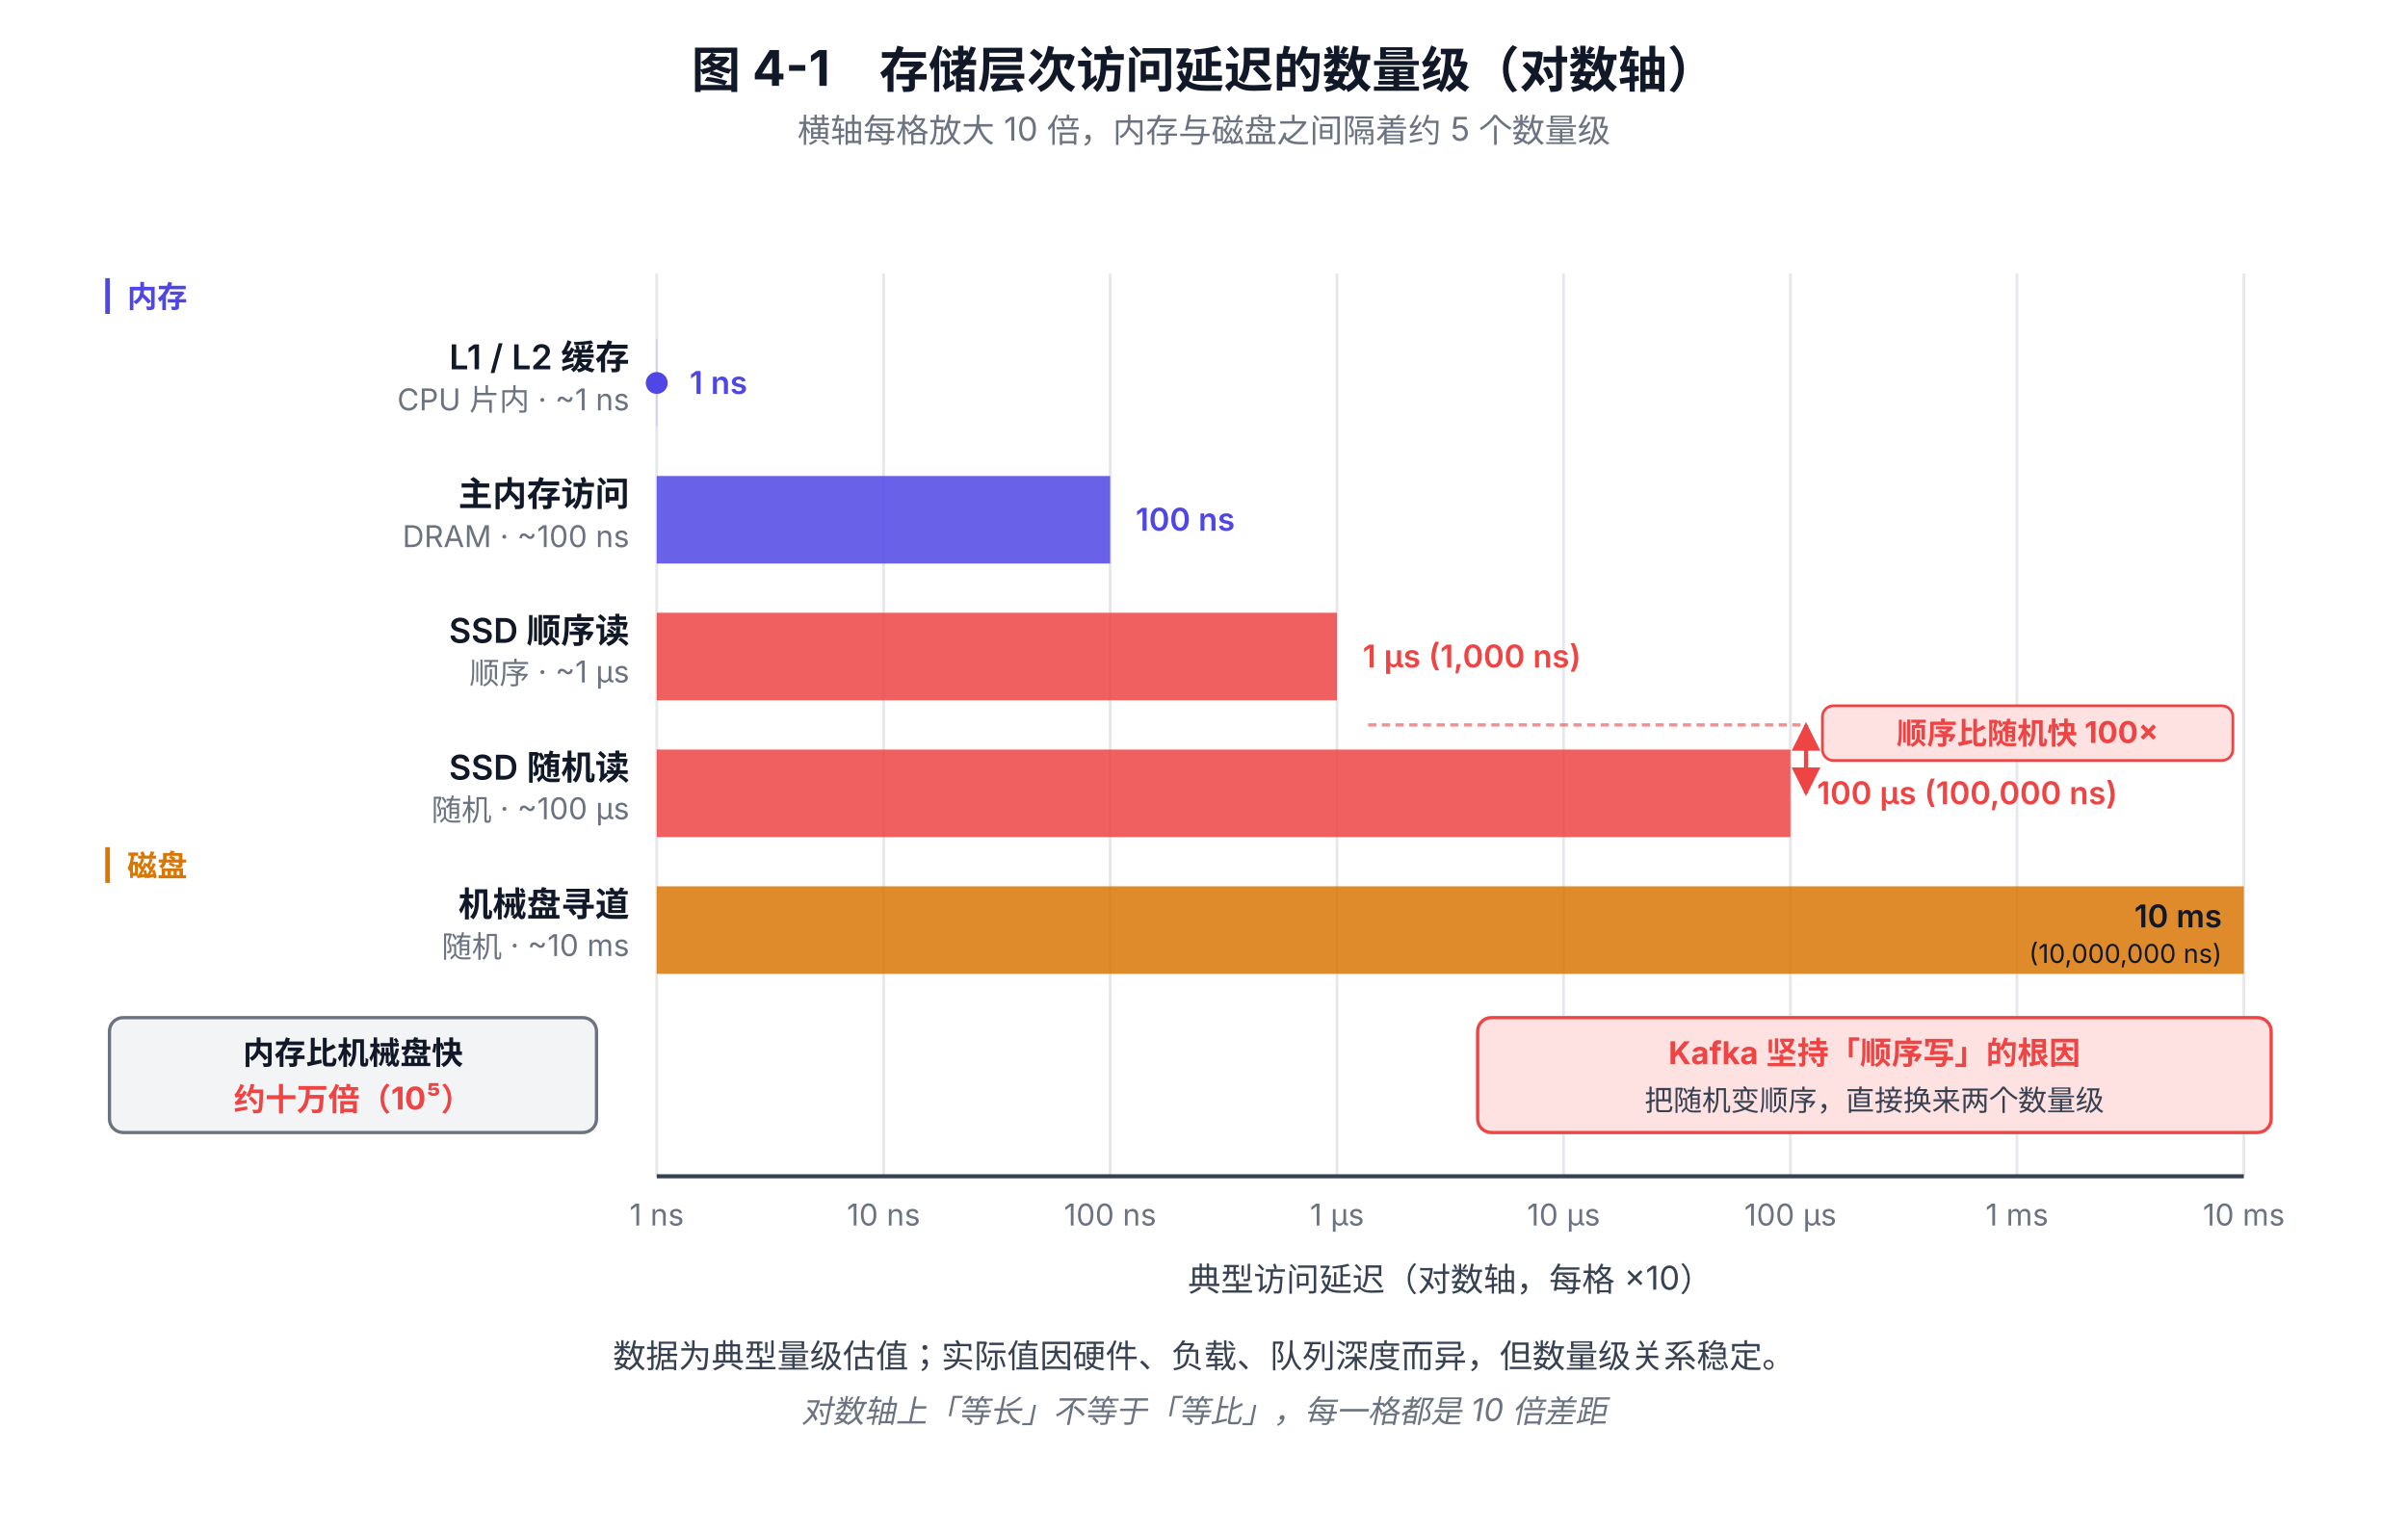
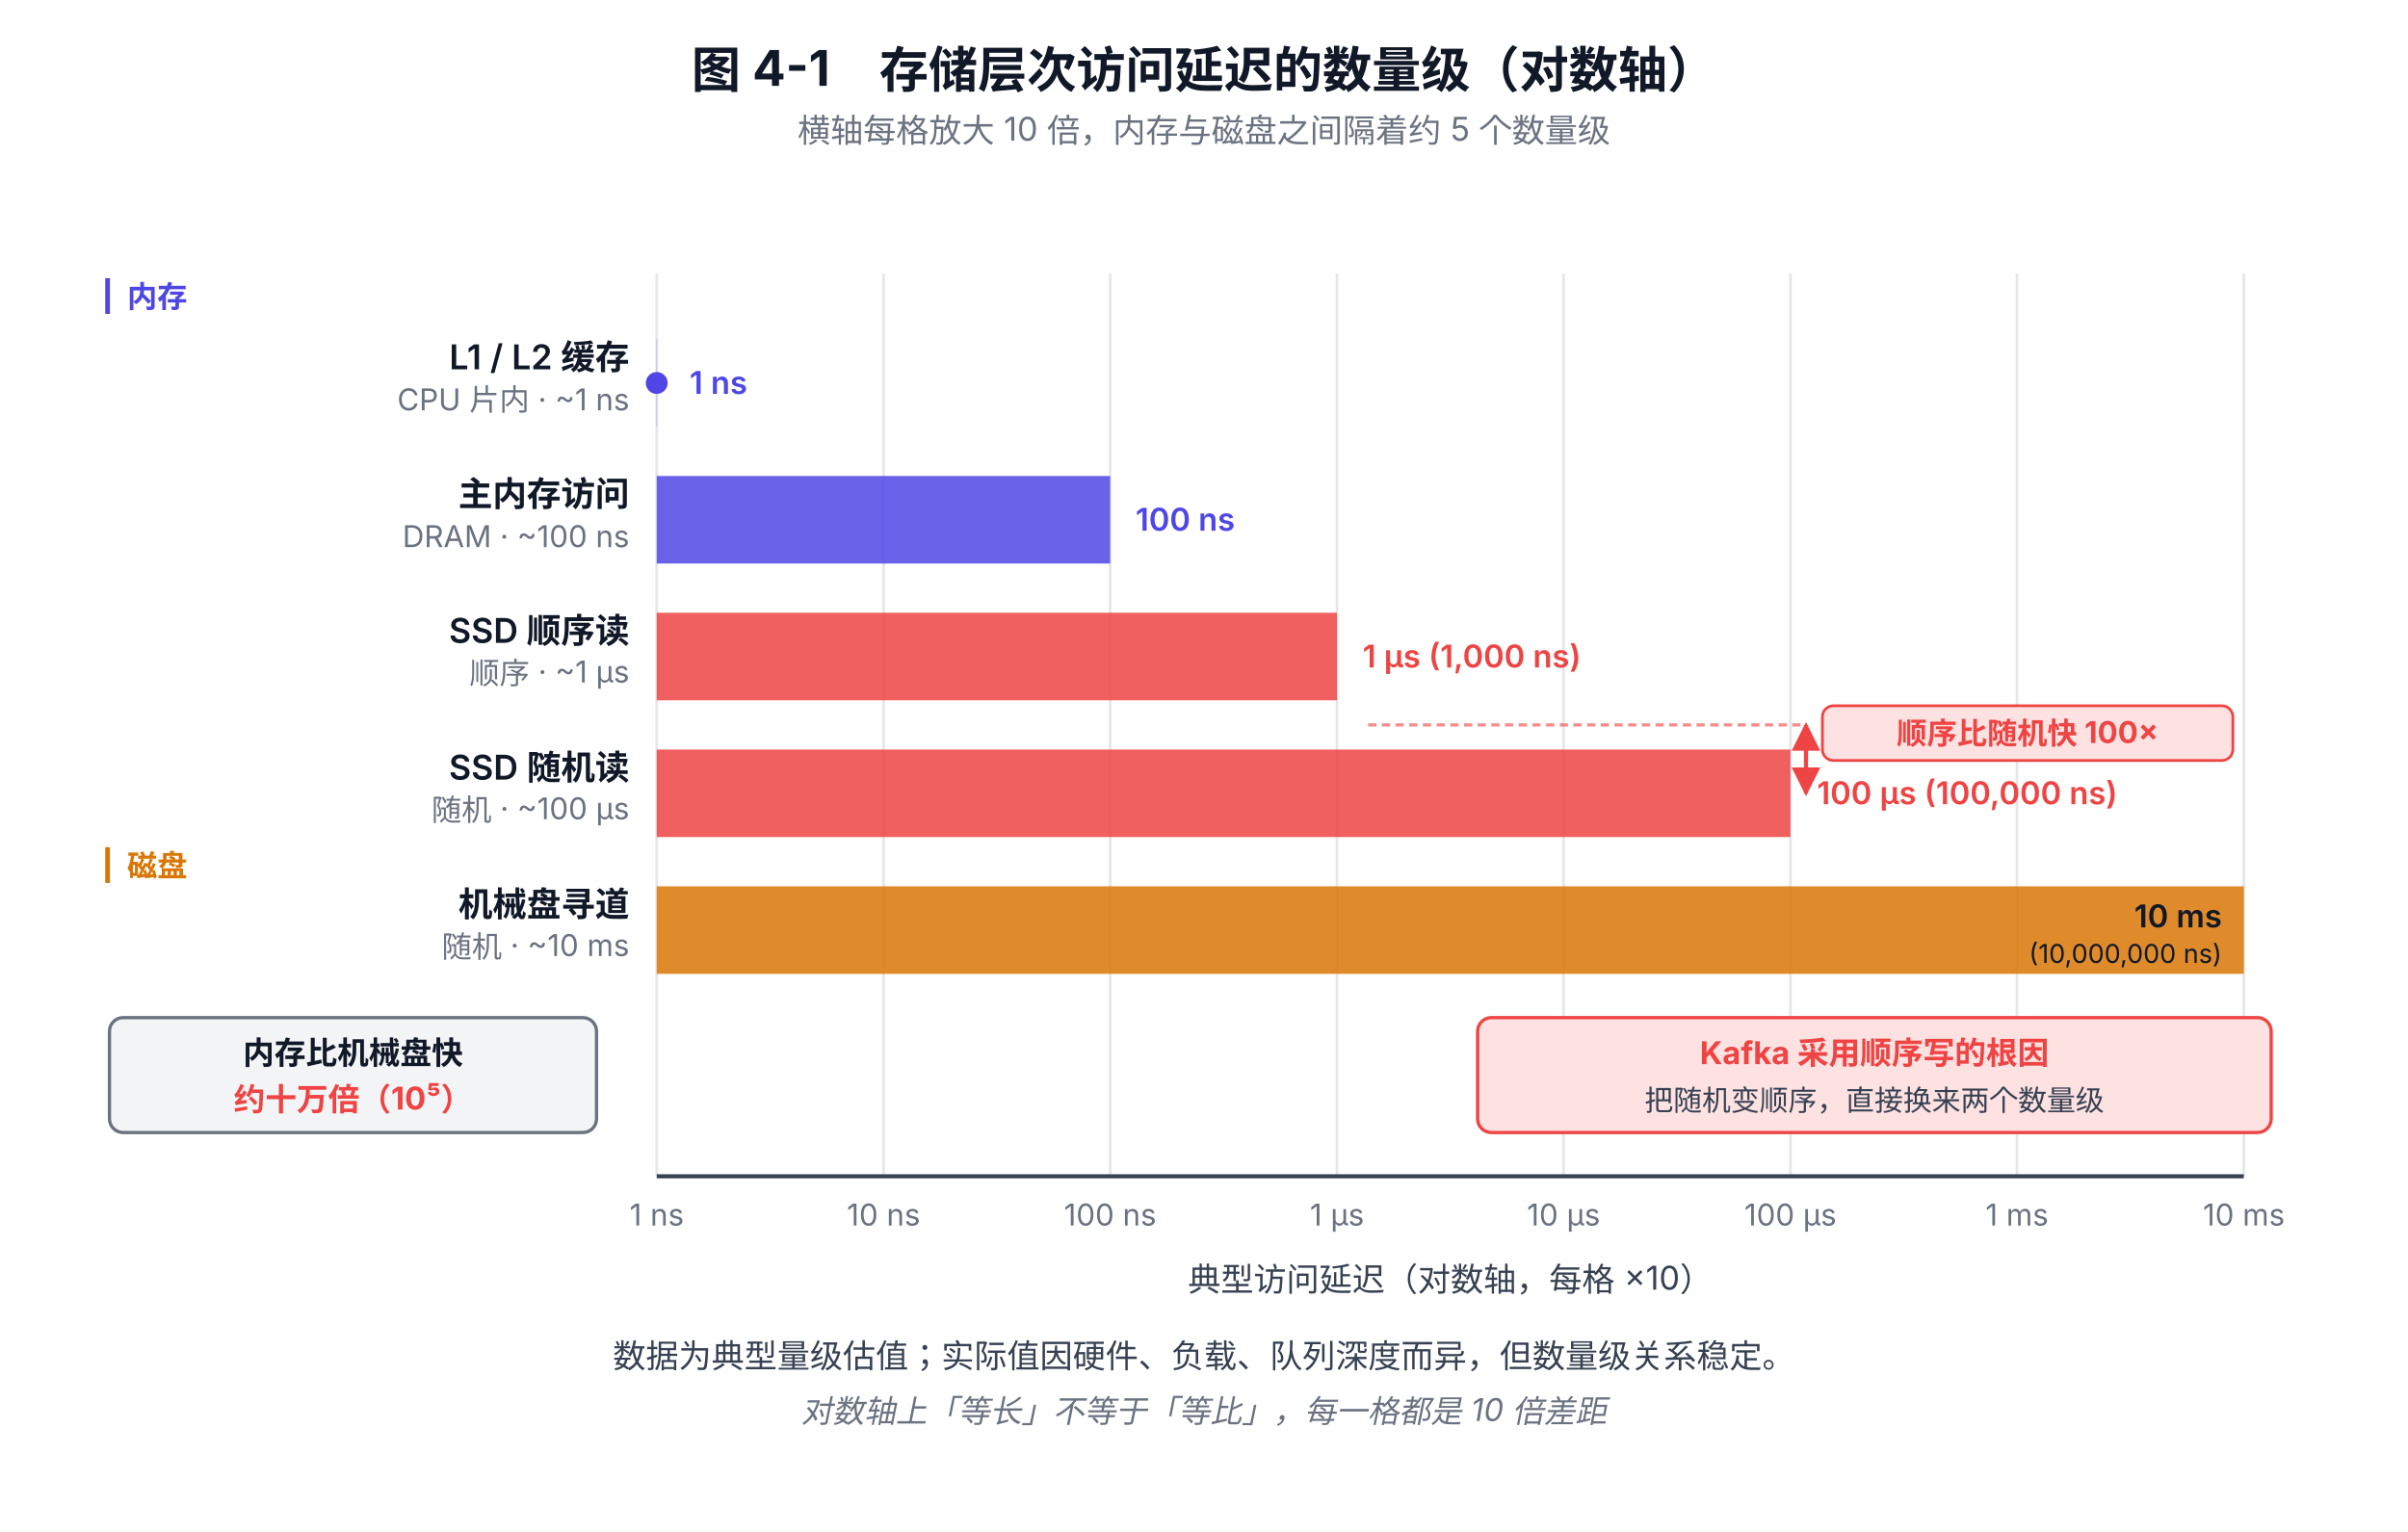
<svg xmlns="http://www.w3.org/2000/svg" viewBox="0 0 880 560" font-family="system-ui, -apple-system, 'PingFang SC', 'Microsoft YaHei', sans-serif">
  <defs>
    <marker id="arrow-red-3-6" viewBox="0 0 10 10" refX="9" refY="5" markerWidth="7" markerHeight="7" orient="auto-start-reverse">
      <path d="M0,0 L10,5 L0,10 z" fill="#EF4444" />
    </marker>
  </defs>
  <text x="440" y="32" text-anchor="middle" font-size="18" font-weight="700" fill="#111827">图 4-1　存储层次访问延迟的数量级（对数轴）</text>
  <text x="440" y="52" text-anchor="middle" font-size="12" fill="#6B7280">横轴每格放大 10 倍，内存与磁盘之间隔着约 5 个数量级</text>
  <g stroke="#E5E7EB" stroke-width="1">
    <line x1="240" y1="100" x2="240" y2="430" />
    <line x1="322.9" y1="100" x2="322.9" y2="430" />
    <line x1="405.7" y1="100" x2="405.7" y2="430" />
    <line x1="488.6" y1="100" x2="488.6" y2="430" />
    <line x1="571.4" y1="100" x2="571.4" y2="430" />
    <line x1="654.3" y1="100" x2="654.3" y2="430" />
    <line x1="737.1" y1="100" x2="737.1" y2="430" />
    <line x1="820" y1="100" x2="820" y2="430" />
  </g>
  <line x1="240" y1="430" x2="820" y2="430" stroke="#374151" stroke-width="1.5" />
  <g font-size="11" fill="#6B7280" text-anchor="middle">
    <text x="240" y="448">1 ns</text>
    <text x="322.9" y="448">10 ns</text>
    <text x="405.7" y="448">100 ns</text>
    <text x="488.6" y="448">1 μs</text>
    <text x="571.4" y="448">10 μs</text>
    <text x="654.3" y="448">100 μs</text>
    <text x="737.1" y="448">1 ms</text>
    <text x="820" y="448">10 ms</text>
  </g>
  <text x="530" y="472" text-anchor="middle" font-size="12" fill="#374151">典型访问延迟（对数轴，每格 ×10）</text>
  <text x="230" y="135" text-anchor="end" font-size="12.5" font-weight="600" fill="#111827">L1 / L2 缓存</text>
  <text x="230" y="150" text-anchor="end" font-size="11" fill="#6B7280">CPU 片内 · ~1 ns</text>
  <rect x="240" y="124" width="0.1" height="32" fill="#4F46E5" opacity="0.85" />
  <circle cx="240" cy="140" r="4" fill="#4F46E5" />
  <text x="252" y="144" font-size="11.5" font-weight="600" fill="#4F46E5">1 ns</text>
  <text x="230" y="185" text-anchor="end" font-size="12.5" font-weight="600" fill="#111827">主内存访问</text>
  <text x="230" y="200" text-anchor="end" font-size="11" fill="#6B7280">DRAM · ~100 ns</text>
  <rect x="240" y="174" width="165.7" height="32" fill="#4F46E5" opacity="0.85" />
  <text x="415" y="194" font-size="11.5" font-weight="600" fill="#4F46E5">100 ns</text>
  <text x="230" y="235" text-anchor="end" font-size="12.5" font-weight="600" fill="#111827">SSD 顺序读</text>
  <text x="230" y="250" text-anchor="end" font-size="11" fill="#6B7280">顺序 · ~1 μs</text>
  <rect x="240" y="224" width="248.6" height="32" fill="#EF4444" opacity="0.85" />
  <text x="498" y="244" font-size="11.5" font-weight="600" fill="#EF4444">1 μs (1,000 ns)</text>
  <text x="230" y="285" text-anchor="end" font-size="12.5" font-weight="600" fill="#111827">SSD 随机读</text>
  <text x="230" y="300" text-anchor="end" font-size="11" fill="#6B7280">随机 · ~100 μs</text>
  <rect x="240" y="274" width="414.3" height="32" fill="#EF4444" opacity="0.85" />
  <text x="664" y="294" font-size="11.5" font-weight="600" fill="#EF4444">100 μs (100,000 ns)</text>
  <text x="230" y="335" text-anchor="end" font-size="12.5" font-weight="600" fill="#111827">机械盘寻道</text>
  <text x="230" y="350" text-anchor="end" font-size="11" fill="#6B7280">随机 · ~10 ms</text>
  <rect x="240" y="324" width="580" height="32" fill="#D97706" opacity="0.85" />
  <text x="812" y="339" font-size="11.5" font-weight="600" fill="#111827" text-anchor="end">10 ms</text>
  <text x="812" y="352" font-size="9.5" fill="#111827" text-anchor="end">(10,000,000 ns)</text>
  <line x1="500" y1="265" x2="660" y2="265" stroke="#EF4444" stroke-width="1.2" stroke-dasharray="3 2" opacity="0.6" />
  <line x1="660" y1="265" x2="660" y2="290" stroke="#EF4444" stroke-width="1.5" marker-end="url(#arrow-red-3-6)" marker-start="url(#arrow-red-3-6)" />
  <rect x="666" y="258" width="150" height="20" rx="4" fill="#FEE2E2" stroke="#EF4444" stroke-width="1" />
  <text x="741" y="272" text-anchor="middle" font-size="11" font-weight="700" fill="#EF4444">顺序比随机快 100×</text>
  <rect x="540" y="372" width="290" height="42" rx="5" fill="#FEE2E2" stroke="#EF4444" stroke-width="1.2" />
-   <text x="685" y="389" text-anchor="middle" font-size="11.5" font-weight="700" fill="#EF4444">Kafka 坚持「顺序写」的根因</text>
+   <text x="685" y="389" text-anchor="middle" font-size="11.5" font-weight="700" fill="#EF4444">Kafka 采用顺序写的根因</text>
  <text x="685" y="406" text-anchor="middle" font-size="10.5" fill="#374151">把随机变顺序，直接换来两个数量级</text>
  <rect x="40" y="372" width="178" height="42" rx="5" fill="#F3F4F6" stroke="#6B7280" stroke-width="1.2" />
  <text x="129" y="389" text-anchor="middle" font-size="11.5" font-weight="700" fill="#111827">内存比机械盘快</text>
  <text x="129" y="406" text-anchor="middle" font-size="11.5" font-weight="700" fill="#EF4444">约十万倍（10⁵）</text>
  <text x="36" y="112" font-size="11" font-weight="700" fill="#4F46E5">┃ 内存</text>
  <text x="36" y="320" font-size="11" font-weight="700" fill="#D97706">┃ 磁盘</text>
  <text x="440" y="500" text-anchor="middle" font-size="12" fill="#374151">数据为典型量级估值；实际值因硬件、负载、队列深度而异，但数量级关系稳定。</text>
  <text x="440" y="520" text-anchor="middle" font-size="11.5" font-style="italic" fill="#6B7280">对数轴上「等长」不等于「等比」，每一格都是 10 倍差距</text>
</svg>
